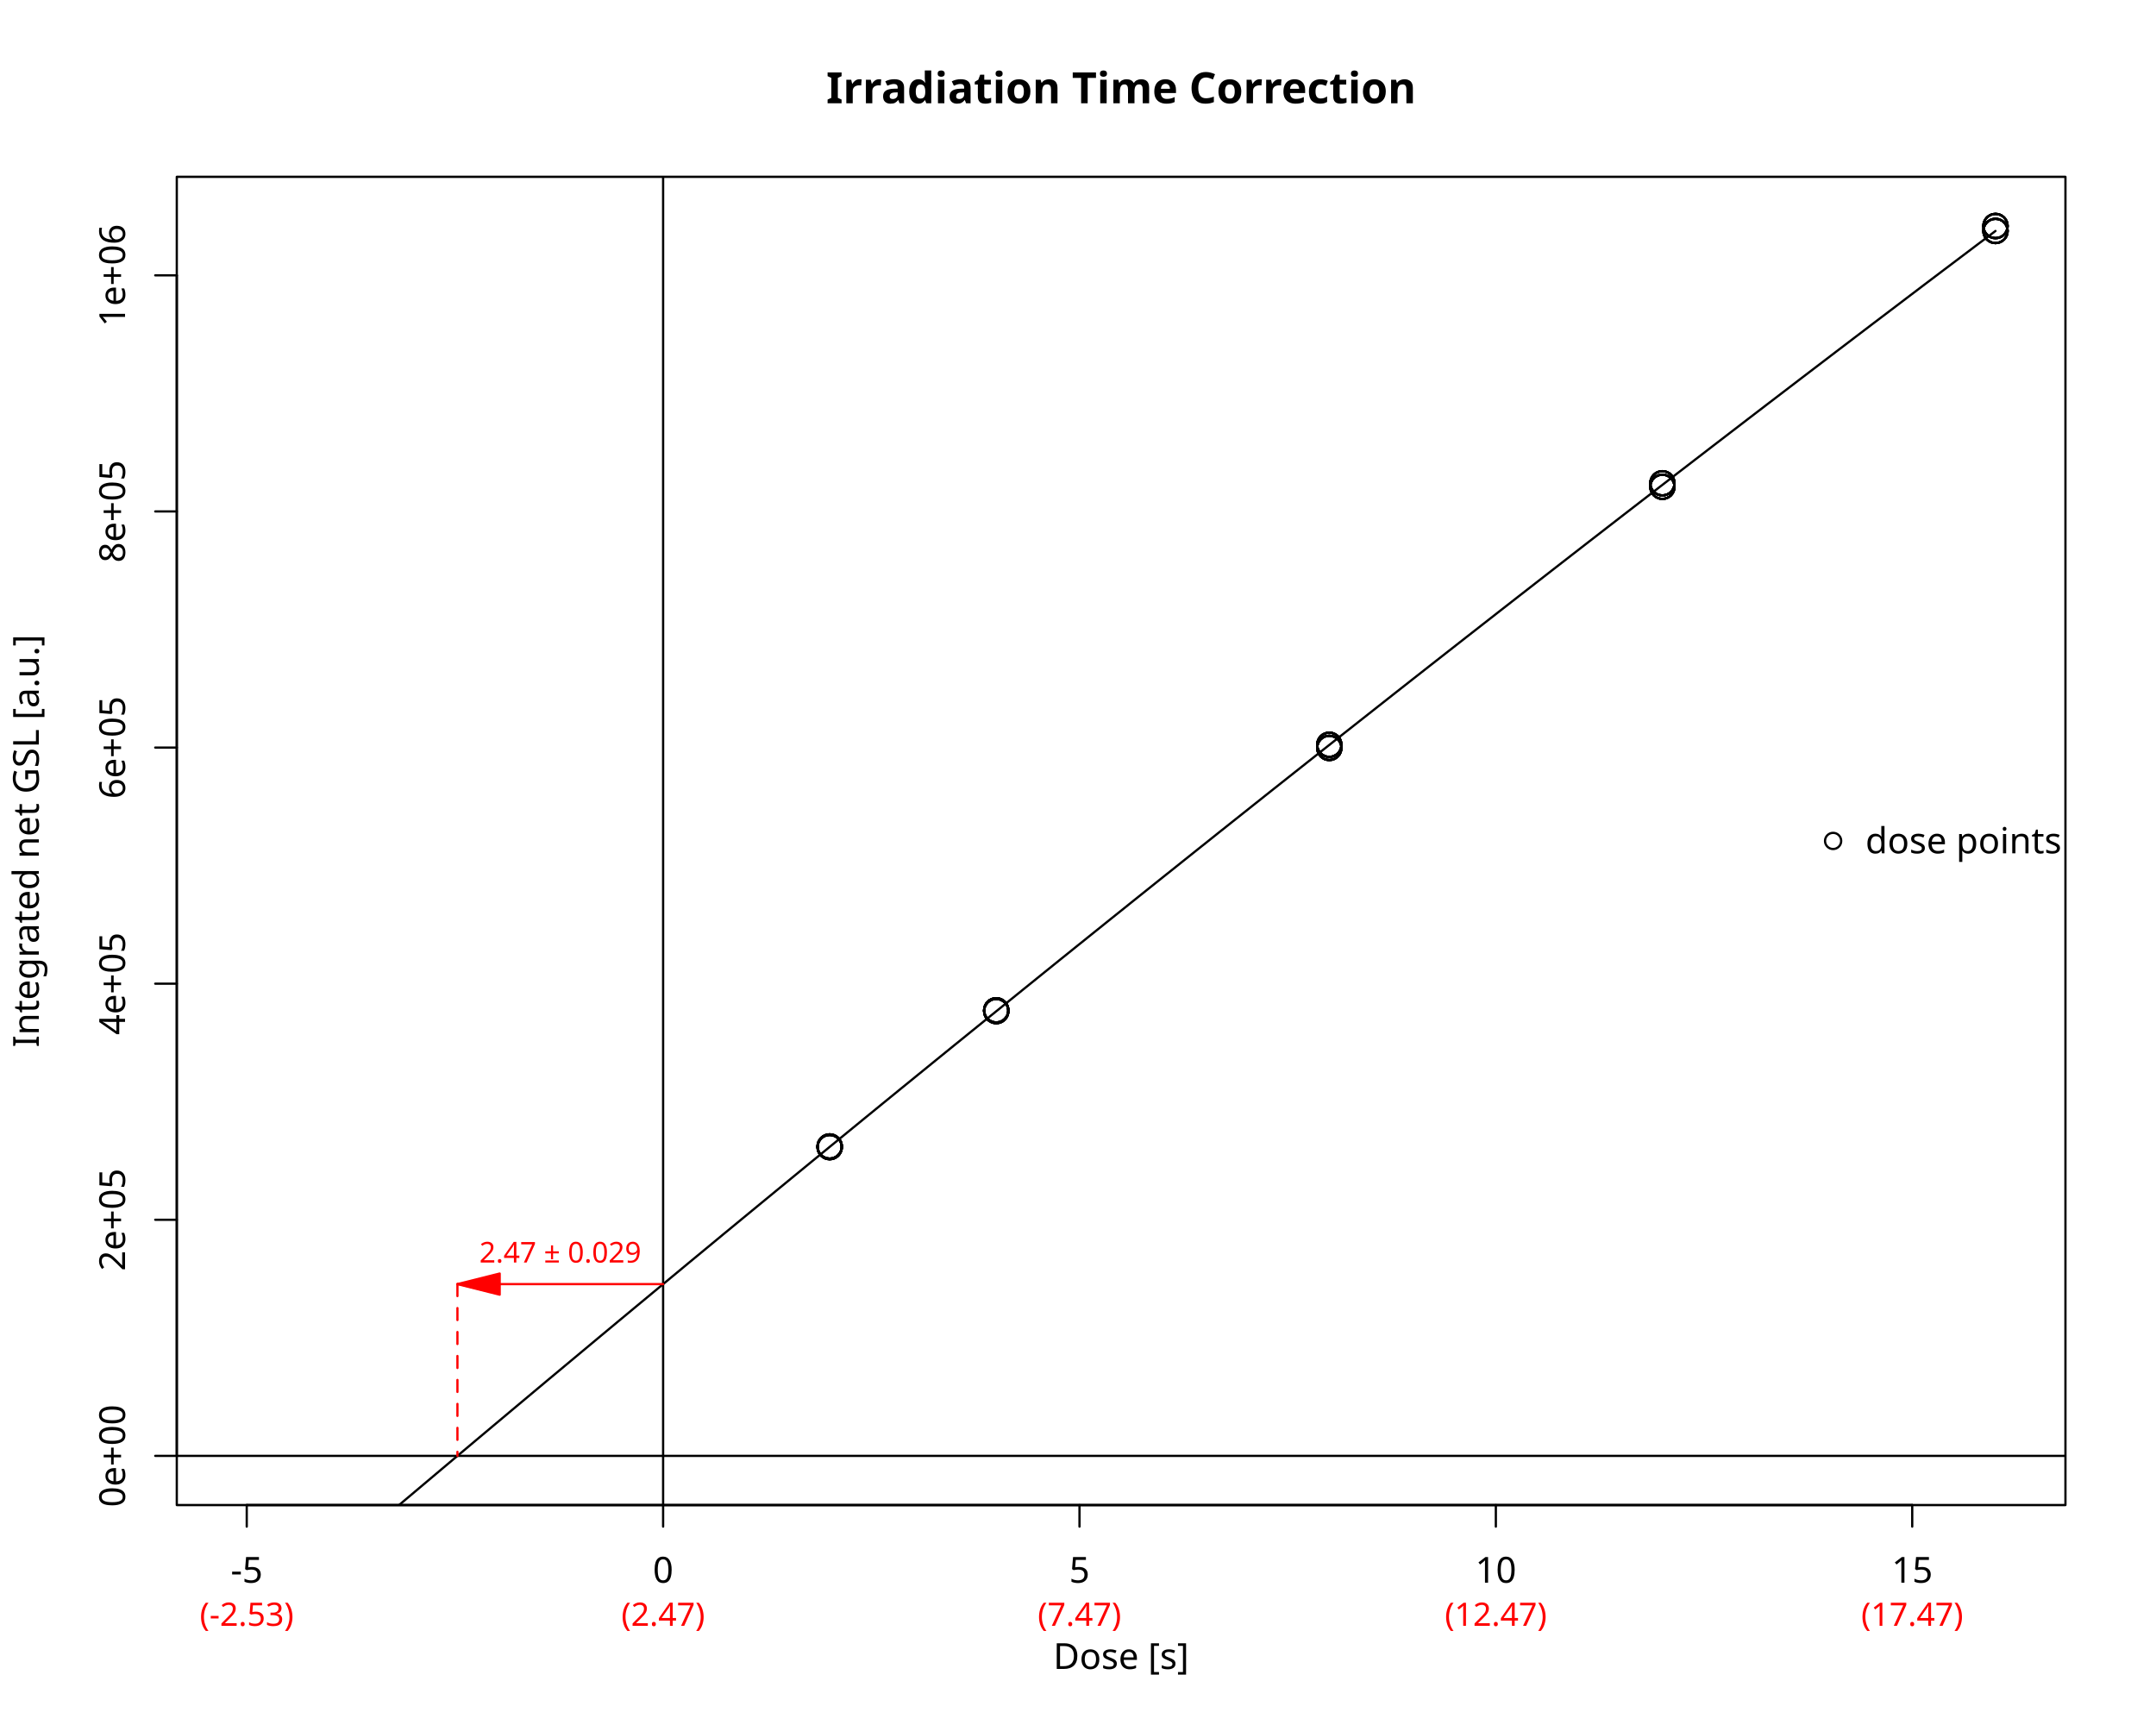
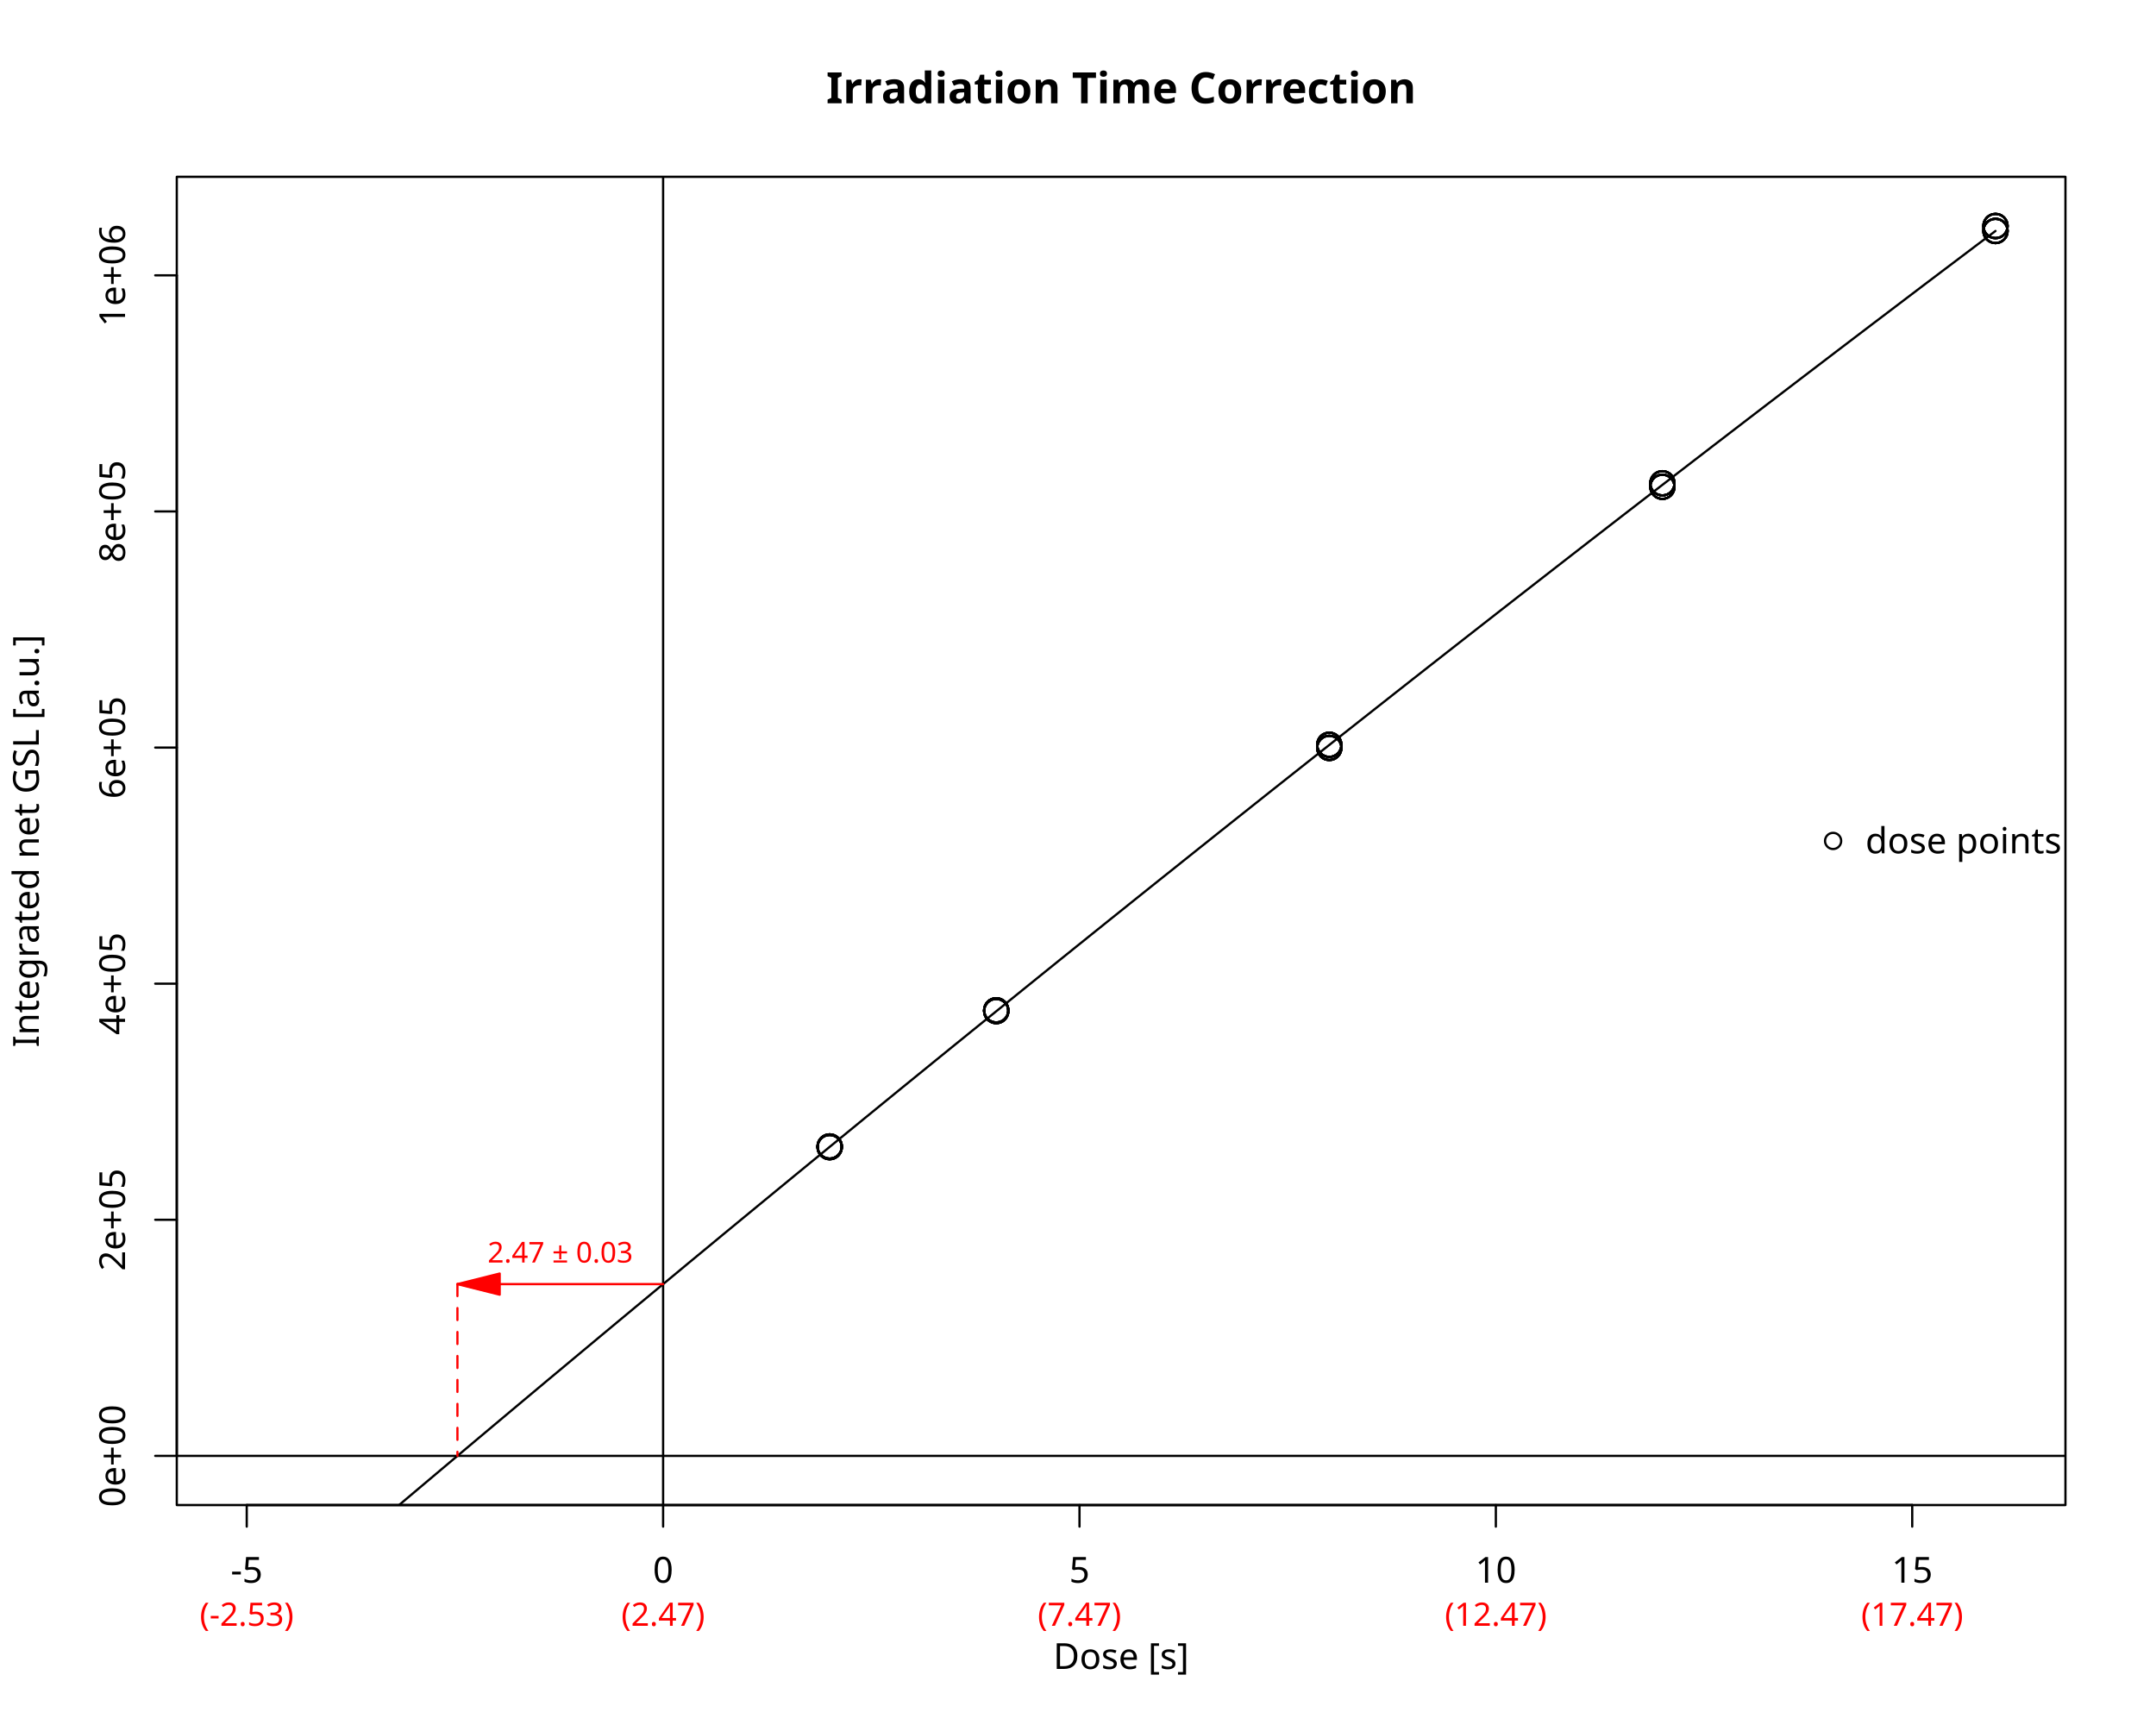
<svg xmlns="http://www.w3.org/2000/svg" class="svglite" data-engine-version="2.0" width="720.00pt" height="576.00pt" viewBox="0 0 720.00 576.00">
  <defs>
    <style type="text/css">
    .svglite line, .svglite polyline, .svglite polygon, .svglite path, .svglite rect, .svglite circle {
      fill: none;
      stroke: #000000;
      stroke-linecap: round;
      stroke-linejoin: round;
      stroke-miterlimit: 10.00;
    }
  </style>
  </defs>
  <rect width="100%" height="100%" style="stroke: none; fill: #FFFFFF;" />
  <defs>
    <clipPath id="cpMC4wMHw3MjAuMDB8MC4wMHw1NzYuMDA=">
      <rect x="0.00" y="0.00" width="720.00" height="576.00" />
    </clipPath>
  </defs>
  <g clip-path="url(#cpMC4wMHw3MjAuMDB8MC4wMHw1NzYuMDA=)">
    <line x1="82.40" y1="502.56" x2="638.59" y2="502.56" style="stroke-width: 0.75;" />
    <line x1="82.40" y1="502.56" x2="82.40" y2="509.76" style="stroke-width: 0.75;" />
    <line x1="221.45" y1="502.56" x2="221.45" y2="509.76" style="stroke-width: 0.75;" />
    <line x1="360.50" y1="502.56" x2="360.50" y2="509.76" style="stroke-width: 0.75;" />
    <line x1="499.54" y1="502.56" x2="499.54" y2="509.76" style="stroke-width: 0.75;" />
    <line x1="638.59" y1="502.56" x2="638.59" y2="509.76" style="stroke-width: 0.75;" />
    <text x="82.40" y="528.48" text-anchor="middle" style="font-size: 12.00px; font-family: sans;" textLength="10.67px" lengthAdjust="spacingAndGlyphs">-5</text>
    <text x="221.45" y="528.48" text-anchor="middle" style="font-size: 12.00px; font-family: sans;" textLength="6.67px" lengthAdjust="spacingAndGlyphs">0</text>
    <text x="360.50" y="528.48" text-anchor="middle" style="font-size: 12.00px; font-family: sans;" textLength="6.67px" lengthAdjust="spacingAndGlyphs">5</text>
    <text x="499.54" y="528.48" text-anchor="middle" style="font-size: 12.00px; font-family: sans;" textLength="13.35px" lengthAdjust="spacingAndGlyphs">10</text>
    <text x="638.59" y="528.48" text-anchor="middle" style="font-size: 12.00px; font-family: sans;" textLength="13.35px" lengthAdjust="spacingAndGlyphs">15</text>
    <line x1="59.04" y1="486.13" x2="59.04" y2="91.94" style="stroke-width: 0.75;" />
    <line x1="59.04" y1="486.13" x2="51.84" y2="486.13" style="stroke-width: 0.75;" />
    <line x1="59.04" y1="407.29" x2="51.84" y2="407.29" style="stroke-width: 0.75;" />
    <line x1="59.04" y1="328.46" x2="51.84" y2="328.46" style="stroke-width: 0.75;" />
    <line x1="59.04" y1="249.62" x2="51.84" y2="249.62" style="stroke-width: 0.75;" />
    <line x1="59.04" y1="170.78" x2="51.84" y2="170.78" style="stroke-width: 0.75;" />
    <line x1="59.04" y1="91.94" x2="51.84" y2="91.94" style="stroke-width: 0.75;" />
    <text transform="translate(41.76,486.13) rotate(-90)" text-anchor="middle" style="font-size: 12.00px; font-family: sans;" textLength="33.71px" lengthAdjust="spacingAndGlyphs">0e+00</text>
    <text transform="translate(41.76,407.29) rotate(-90)" text-anchor="middle" style="font-size: 12.00px; font-family: sans;" textLength="33.71px" lengthAdjust="spacingAndGlyphs">2e+05</text>
    <text transform="translate(41.76,328.46) rotate(-90)" text-anchor="middle" style="font-size: 12.00px; font-family: sans;" textLength="33.71px" lengthAdjust="spacingAndGlyphs">4e+05</text>
    <text transform="translate(41.76,249.62) rotate(-90)" text-anchor="middle" style="font-size: 12.00px; font-family: sans;" textLength="33.71px" lengthAdjust="spacingAndGlyphs">6e+05</text>
    <text transform="translate(41.76,170.78) rotate(-90)" text-anchor="middle" style="font-size: 12.00px; font-family: sans;" textLength="33.71px" lengthAdjust="spacingAndGlyphs">8e+05</text>
    <text transform="translate(41.76,91.94) rotate(-90)" text-anchor="middle" style="font-size: 12.00px; font-family: sans;" textLength="33.71px" lengthAdjust="spacingAndGlyphs">1e+06</text>
    <polygon points="59.04,502.56 689.76,502.56 689.76,59.04 59.04,59.04 " style="stroke-width: 0.75; fill: none;" />
    <text x="374.40" y="34.48" text-anchor="middle" style="font-size: 14.40px; font-weight: bold; font-family: sans;" textLength="170.47px" lengthAdjust="spacingAndGlyphs">Irradiation Time Correction</text>
    <text x="374.40" y="557.28" text-anchor="middle" style="font-size: 12.00px; font-family: sans;" textLength="44.03px" lengthAdjust="spacingAndGlyphs">Dose [s]</text>
    <text transform="translate(12.96,280.80) rotate(-90)" text-anchor="middle" style="font-size: 12.00px; font-family: sans;" textLength="131.43px" lengthAdjust="spacingAndGlyphs">Integrated net GSL [a.u.]</text>
  </g>
  <defs>
    <clipPath id="cpNTkuMDR8Njg5Ljc2fDU5LjA0fDUwMi41Ng==">
      <rect x="59.04" y="59.04" width="630.72" height="443.52" />
    </clipPath>
  </defs>
  <g clip-path="url(#cpNTkuMDR8Njg5Ljc2fDU5LjA0fDUwMi41Ng==)">
    <line x1="221.45" y1="502.56" x2="221.45" y2="59.04" style="stroke-width: 0.75;" />
    <line x1="59.04" y1="486.13" x2="689.76" y2="486.13" style="stroke-width: 0.75;" />
    <circle cx="277.07" cy="383.03" r="4.05" style="stroke-width: 0.75;" />
    <circle cx="332.69" cy="337.60" r="4.05" style="stroke-width: 0.75;" />
    <circle cx="443.92" cy="248.69" r="4.05" style="stroke-width: 0.75;" />
    <circle cx="555.16" cy="161.37" r="4.05" style="stroke-width: 0.75;" />
    <circle cx="666.40" cy="75.47" r="4.05" style="stroke-width: 0.75;" />
    <circle cx="277.07" cy="382.82" r="4.05" style="stroke-width: 0.75;" />
    <circle cx="332.69" cy="337.35" r="4.05" style="stroke-width: 0.75;" />
    <circle cx="443.92" cy="249.73" r="4.05" style="stroke-width: 0.75;" />
    <circle cx="555.16" cy="162.54" r="4.05" style="stroke-width: 0.75;" />
    <circle cx="666.40" cy="77.12" r="4.05" style="stroke-width: 0.75;" />
    <circle cx="277.07" cy="383.03" r="4.05" style="stroke-width: 0.75;" />
    <circle cx="332.69" cy="337.60" r="4.05" style="stroke-width: 0.75;" />
    <circle cx="443.92" cy="248.69" r="4.05" style="stroke-width: 0.75;" />
    <circle cx="555.16" cy="161.37" r="4.05" style="stroke-width: 0.75;" />
    <circle cx="666.40" cy="75.47" r="4.05" style="stroke-width: 0.75;" />
    <circle cx="277.07" cy="382.82" r="4.05" style="stroke-width: 0.75;" />
    <circle cx="332.69" cy="337.35" r="4.05" style="stroke-width: 0.75;" />
    <circle cx="443.92" cy="249.73" r="4.05" style="stroke-width: 0.75;" />
    <circle cx="555.16" cy="162.54" r="4.05" style="stroke-width: 0.75;" />
    <circle cx="666.40" cy="77.12" r="4.05" style="stroke-width: 0.75;" />
    <circle cx="277.07" cy="383.03" r="4.05" style="stroke-width: 0.75;" />
    <circle cx="332.69" cy="337.60" r="4.05" style="stroke-width: 0.75;" />
    <circle cx="443.92" cy="248.69" r="4.05" style="stroke-width: 0.75;" />
    <circle cx="555.16" cy="161.37" r="4.05" style="stroke-width: 0.75;" />
    <circle cx="666.40" cy="75.47" r="4.05" style="stroke-width: 0.75;" />
    <circle cx="277.07" cy="382.82" r="4.05" style="stroke-width: 0.75;" />
    <circle cx="332.69" cy="337.35" r="4.05" style="stroke-width: 0.75;" />
    <circle cx="443.92" cy="249.73" r="4.05" style="stroke-width: 0.75;" />
    <circle cx="555.16" cy="162.54" r="4.05" style="stroke-width: 0.75;" />
    <circle cx="666.40" cy="77.12" r="4.05" style="stroke-width: 0.75;" />
    <circle cx="277.07" cy="383.03" r="4.05" style="stroke-width: 0.75;" />
    <circle cx="332.69" cy="337.60" r="4.05" style="stroke-width: 0.75;" />
    <circle cx="443.92" cy="248.69" r="4.05" style="stroke-width: 0.75;" />
    <circle cx="555.16" cy="161.37" r="4.05" style="stroke-width: 0.75;" />
    <circle cx="666.40" cy="75.47" r="4.05" style="stroke-width: 0.75;" />
    <circle cx="277.07" cy="382.82" r="4.05" style="stroke-width: 0.75;" />
    <circle cx="332.69" cy="337.35" r="4.05" style="stroke-width: 0.75;" />
    <circle cx="443.92" cy="249.73" r="4.05" style="stroke-width: 0.75;" />
    <circle cx="555.16" cy="162.54" r="4.05" style="stroke-width: 0.75;" />
    <circle cx="666.40" cy="77.12" r="4.05" style="stroke-width: 0.75;" />
    <circle cx="277.07" cy="383.03" r="4.05" style="stroke-width: 0.75;" />
    <circle cx="332.69" cy="337.60" r="4.05" style="stroke-width: 0.75;" />
    <circle cx="443.92" cy="248.69" r="4.05" style="stroke-width: 0.75;" />
    <circle cx="555.16" cy="161.37" r="4.05" style="stroke-width: 0.75;" />
    <circle cx="666.40" cy="75.47" r="4.05" style="stroke-width: 0.75;" />
    <circle cx="277.07" cy="382.82" r="4.05" style="stroke-width: 0.75;" />
    <circle cx="332.69" cy="337.35" r="4.05" style="stroke-width: 0.75;" />
    <circle cx="443.92" cy="249.73" r="4.05" style="stroke-width: 0.75;" />
    <circle cx="555.16" cy="162.54" r="4.05" style="stroke-width: 0.75;" />
    <circle cx="666.40" cy="77.12" r="4.05" style="stroke-width: 0.75;" />
    <polyline points="82.40,545.77 88.30,540.73 94.20,535.70 100.10,530.68 106.00,525.67 111.89,520.66 117.79,515.65 123.69,510.66 129.59,505.67 135.49,500.68 141.39,495.71 147.29,490.74 153.19,485.77 159.09,480.81 164.99,475.86 170.88,470.92 176.78,465.98 182.68,461.04 188.58,456.12 194.48,451.20 200.38,446.28 206.28,441.37 212.18,436.47 218.08,431.58 223.98,426.69 229.87,421.80 235.77,416.93 241.67,412.05 247.57,407.19 253.47,402.33 259.37,397.48 265.27,392.63 271.17,387.79 277.07,382.96 282.97,378.13 288.86,373.31 294.76,368.49 300.66,363.68 306.56,358.88 312.46,354.08 318.36,349.29 324.26,344.51 330.16,339.73 336.06,334.96 341.96,330.19 347.85,325.43 353.75,320.67 359.65,315.92 365.55,311.18 371.45,306.44 377.35,301.71 383.25,296.99 389.15,292.27 395.05,287.56 400.95,282.85 406.84,278.15 412.74,273.46 418.64,268.77 424.54,264.08 430.44,259.41 436.34,254.74 442.24,250.07 448.14,245.41 454.04,240.76 459.94,236.11 465.83,231.47 471.73,226.83 477.63,222.20 483.53,217.58 489.43,212.96 495.33,208.35 501.23,203.74 507.13,199.14 513.03,194.55 518.93,189.96 524.82,185.38 530.72,180.80 536.62,176.23 542.52,171.66 548.42,167.11 554.32,162.55 560.22,158.00 566.12,153.46 572.02,148.92 577.92,144.39 583.81,139.87 589.71,135.35 595.61,130.84 601.51,126.33 607.41,121.83 613.31,117.33 619.21,112.84 625.11,108.35 631.01,103.88 636.91,99.40 642.80,94.93 648.70,90.47 654.60,86.02 660.50,81.56 666.40,77.12 " style="stroke-width: 0.75;" />
    <polyline points="152.76,428.78 152.76,486.13 " style="stroke-width: 0.75; stroke: #FF0000; stroke-dasharray: 4.00,4.00;" />
    <line x1="221.45" y1="428.78" x2="152.76" y2="428.78" style="stroke-width: 0.75; stroke: #FF0000;" />
    <polygon points="166.87,425.25 152.76,428.78 166.87,432.31 " style="stroke-width: 0.75; stroke: #FF0000; fill: #FF0000;" />
-     <text x="187.11" y="421.58" text-anchor="middle" style="font-size: 9.60px; fill: #FF0000; font-family: sans;" textLength="53.31px" lengthAdjust="spacingAndGlyphs">2.47 ± 0.029</text>
+     <text x="187.11" y="421.58" text-anchor="middle" style="font-size: 9.60px; fill: #FF0000; font-family: sans;" textLength="47.98px" lengthAdjust="spacingAndGlyphs">2.47 ± 0.03</text>
  </g>
  <g clip-path="url(#cpMC4wMHw3MjAuMDB8MC4wMHw1NzYuMDA=)">
    <text x="82.40" y="542.88" text-anchor="middle" style="font-size: 10.80px; fill: #FF0000; font-family: sans;" textLength="31.81px" lengthAdjust="spacingAndGlyphs">(-2.53)</text>
    <text x="221.45" y="542.88" text-anchor="middle" style="font-size: 10.80px; fill: #FF0000; font-family: sans;" textLength="28.21px" lengthAdjust="spacingAndGlyphs">(2.47)</text>
    <text x="360.50" y="542.88" text-anchor="middle" style="font-size: 10.80px; fill: #FF0000; font-family: sans;" textLength="28.21px" lengthAdjust="spacingAndGlyphs">(7.47)</text>
    <text x="499.54" y="542.88" text-anchor="middle" style="font-size: 10.80px; fill: #FF0000; font-family: sans;" textLength="34.22px" lengthAdjust="spacingAndGlyphs">(12.47)</text>
    <text x="638.59" y="542.88" text-anchor="middle" style="font-size: 10.80px; fill: #FF0000; font-family: sans;" textLength="34.22px" lengthAdjust="spacingAndGlyphs">(17.47)</text>
  </g>
  <g clip-path="url(#cpNTkuMDR8Njg5Ljc2fDU5LjA0fDUwMi41Ng==)">
    <circle cx="612.17" cy="280.80" r="2.70" style="stroke-width: 0.75;" />
    <text x="622.97" y="284.93" style="font-size: 12.00px; font-family: sans;" textLength="61.39px" lengthAdjust="spacingAndGlyphs">dose points</text>
  </g>
  <g clip-path="url(#cpMC4wMHw3MjAuMDB8MC4wMHw1NzYuMDA=)">
</g>
</svg>
